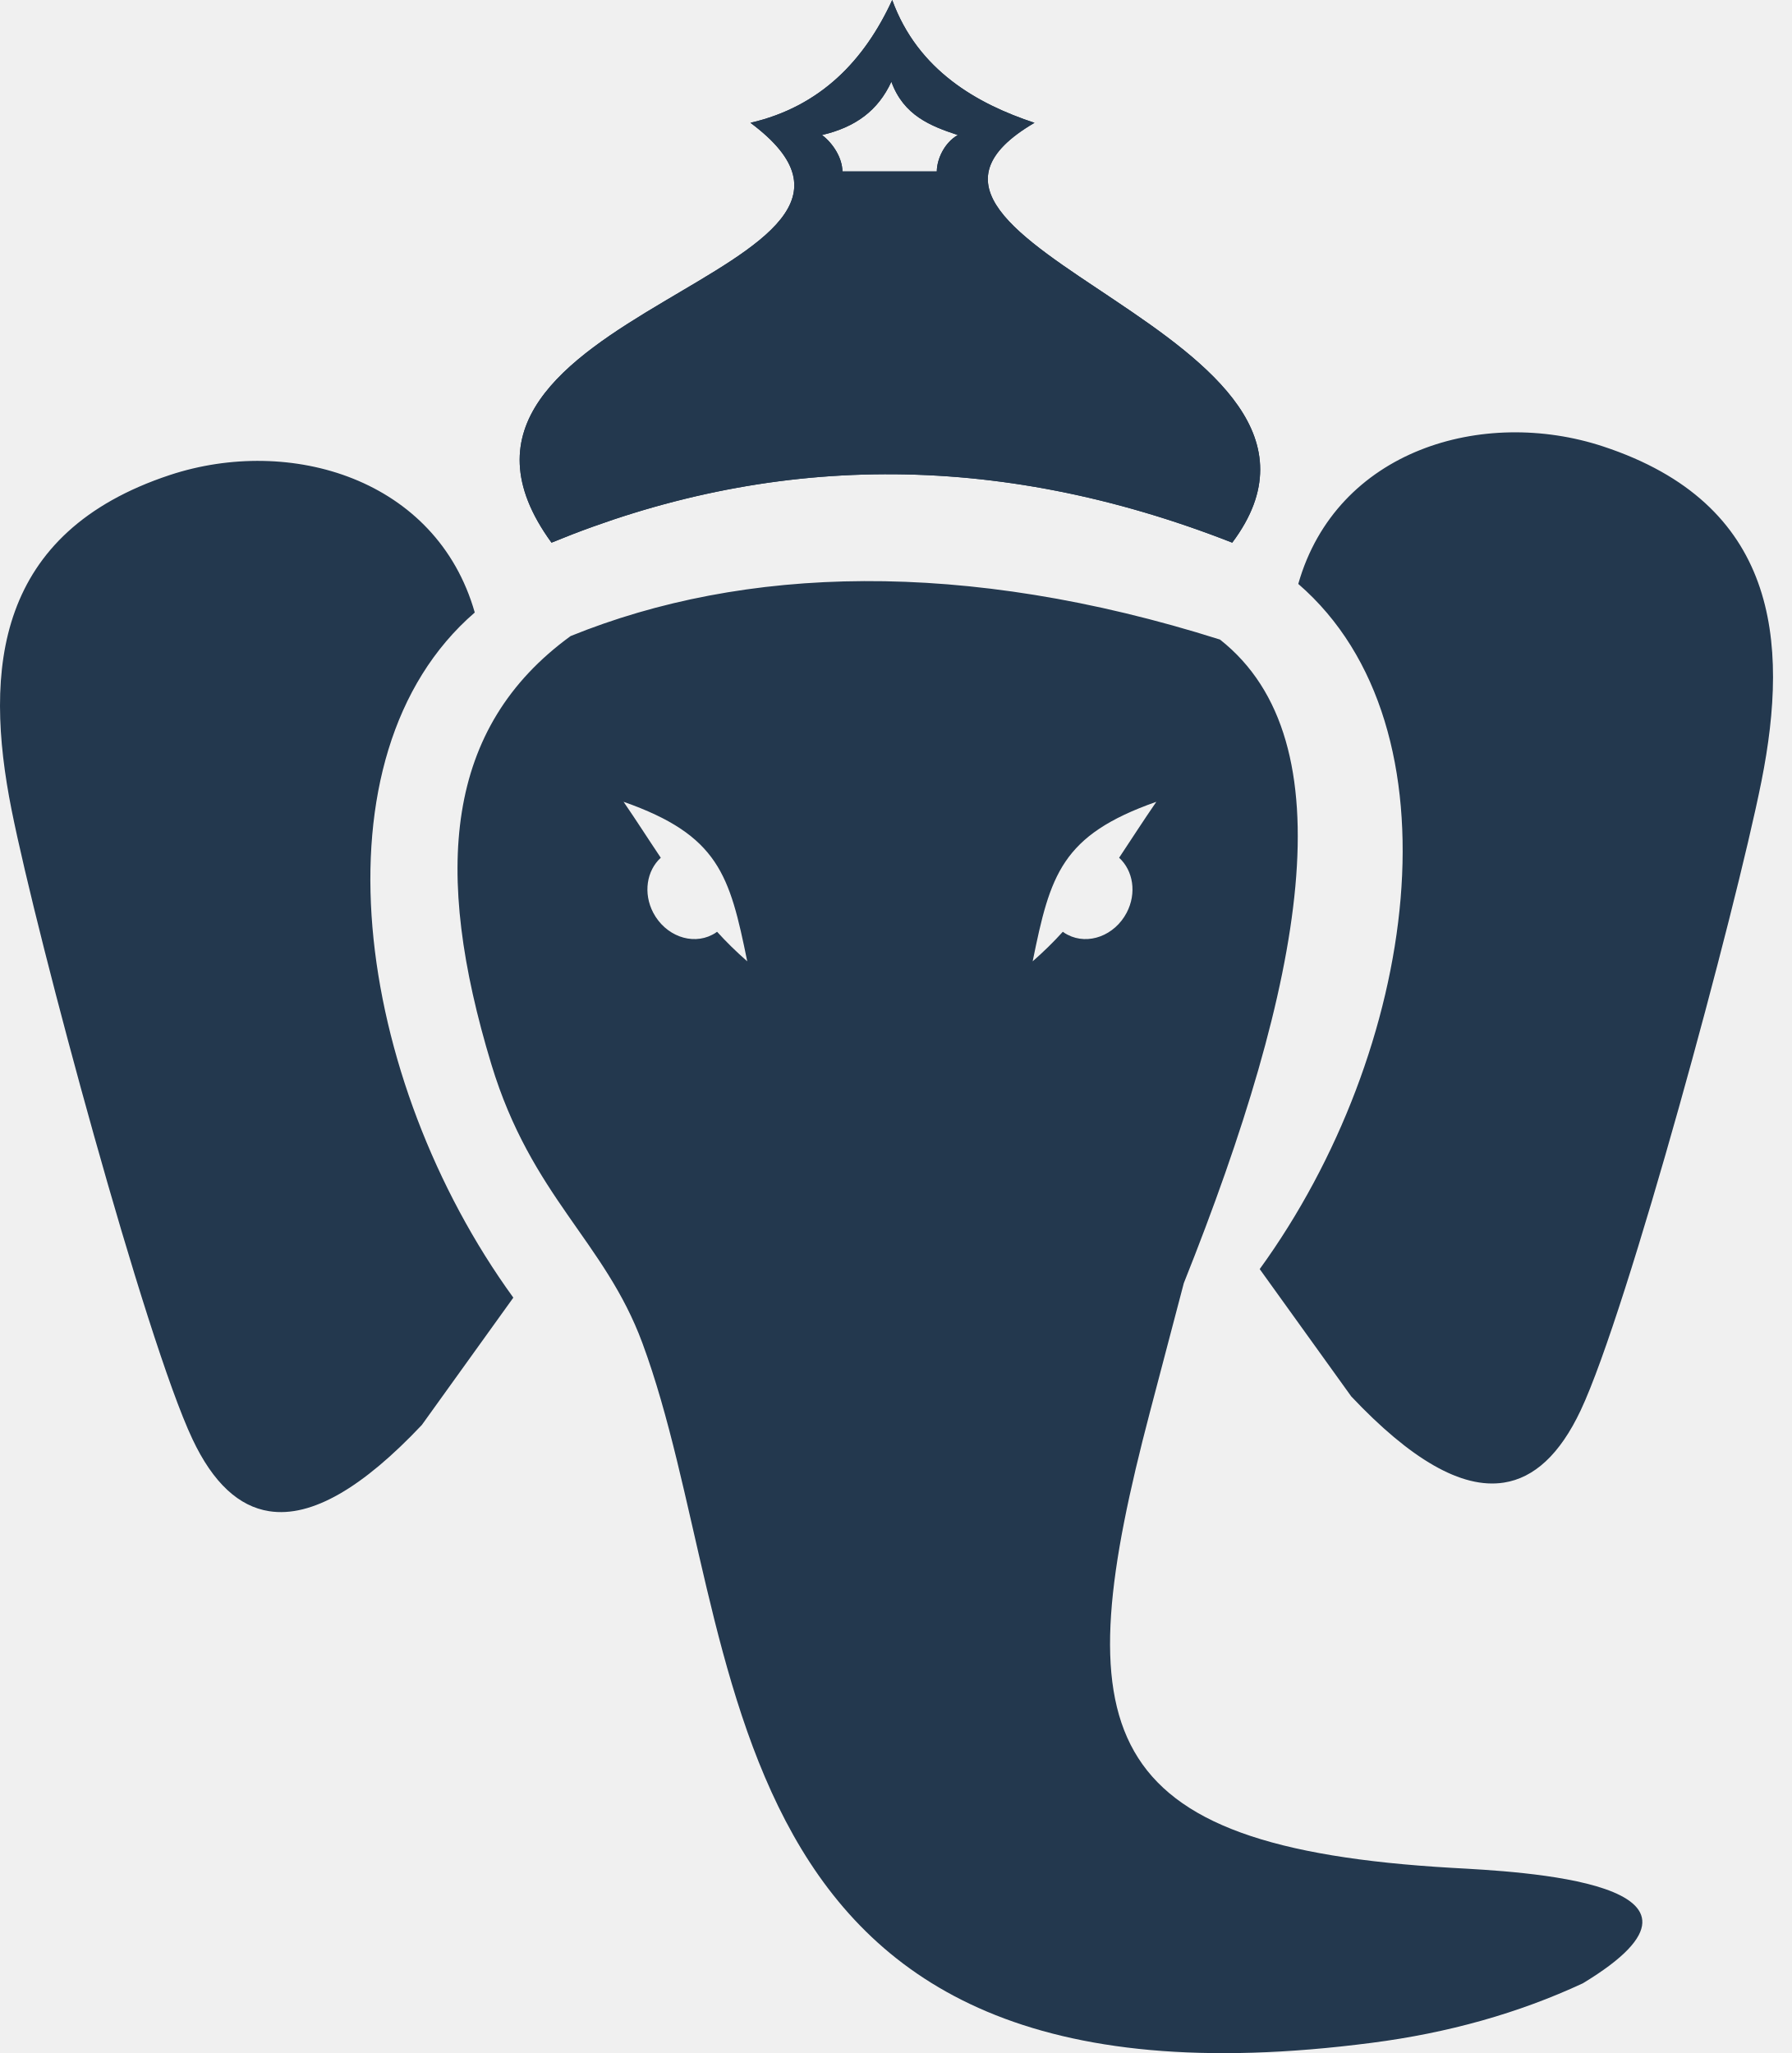
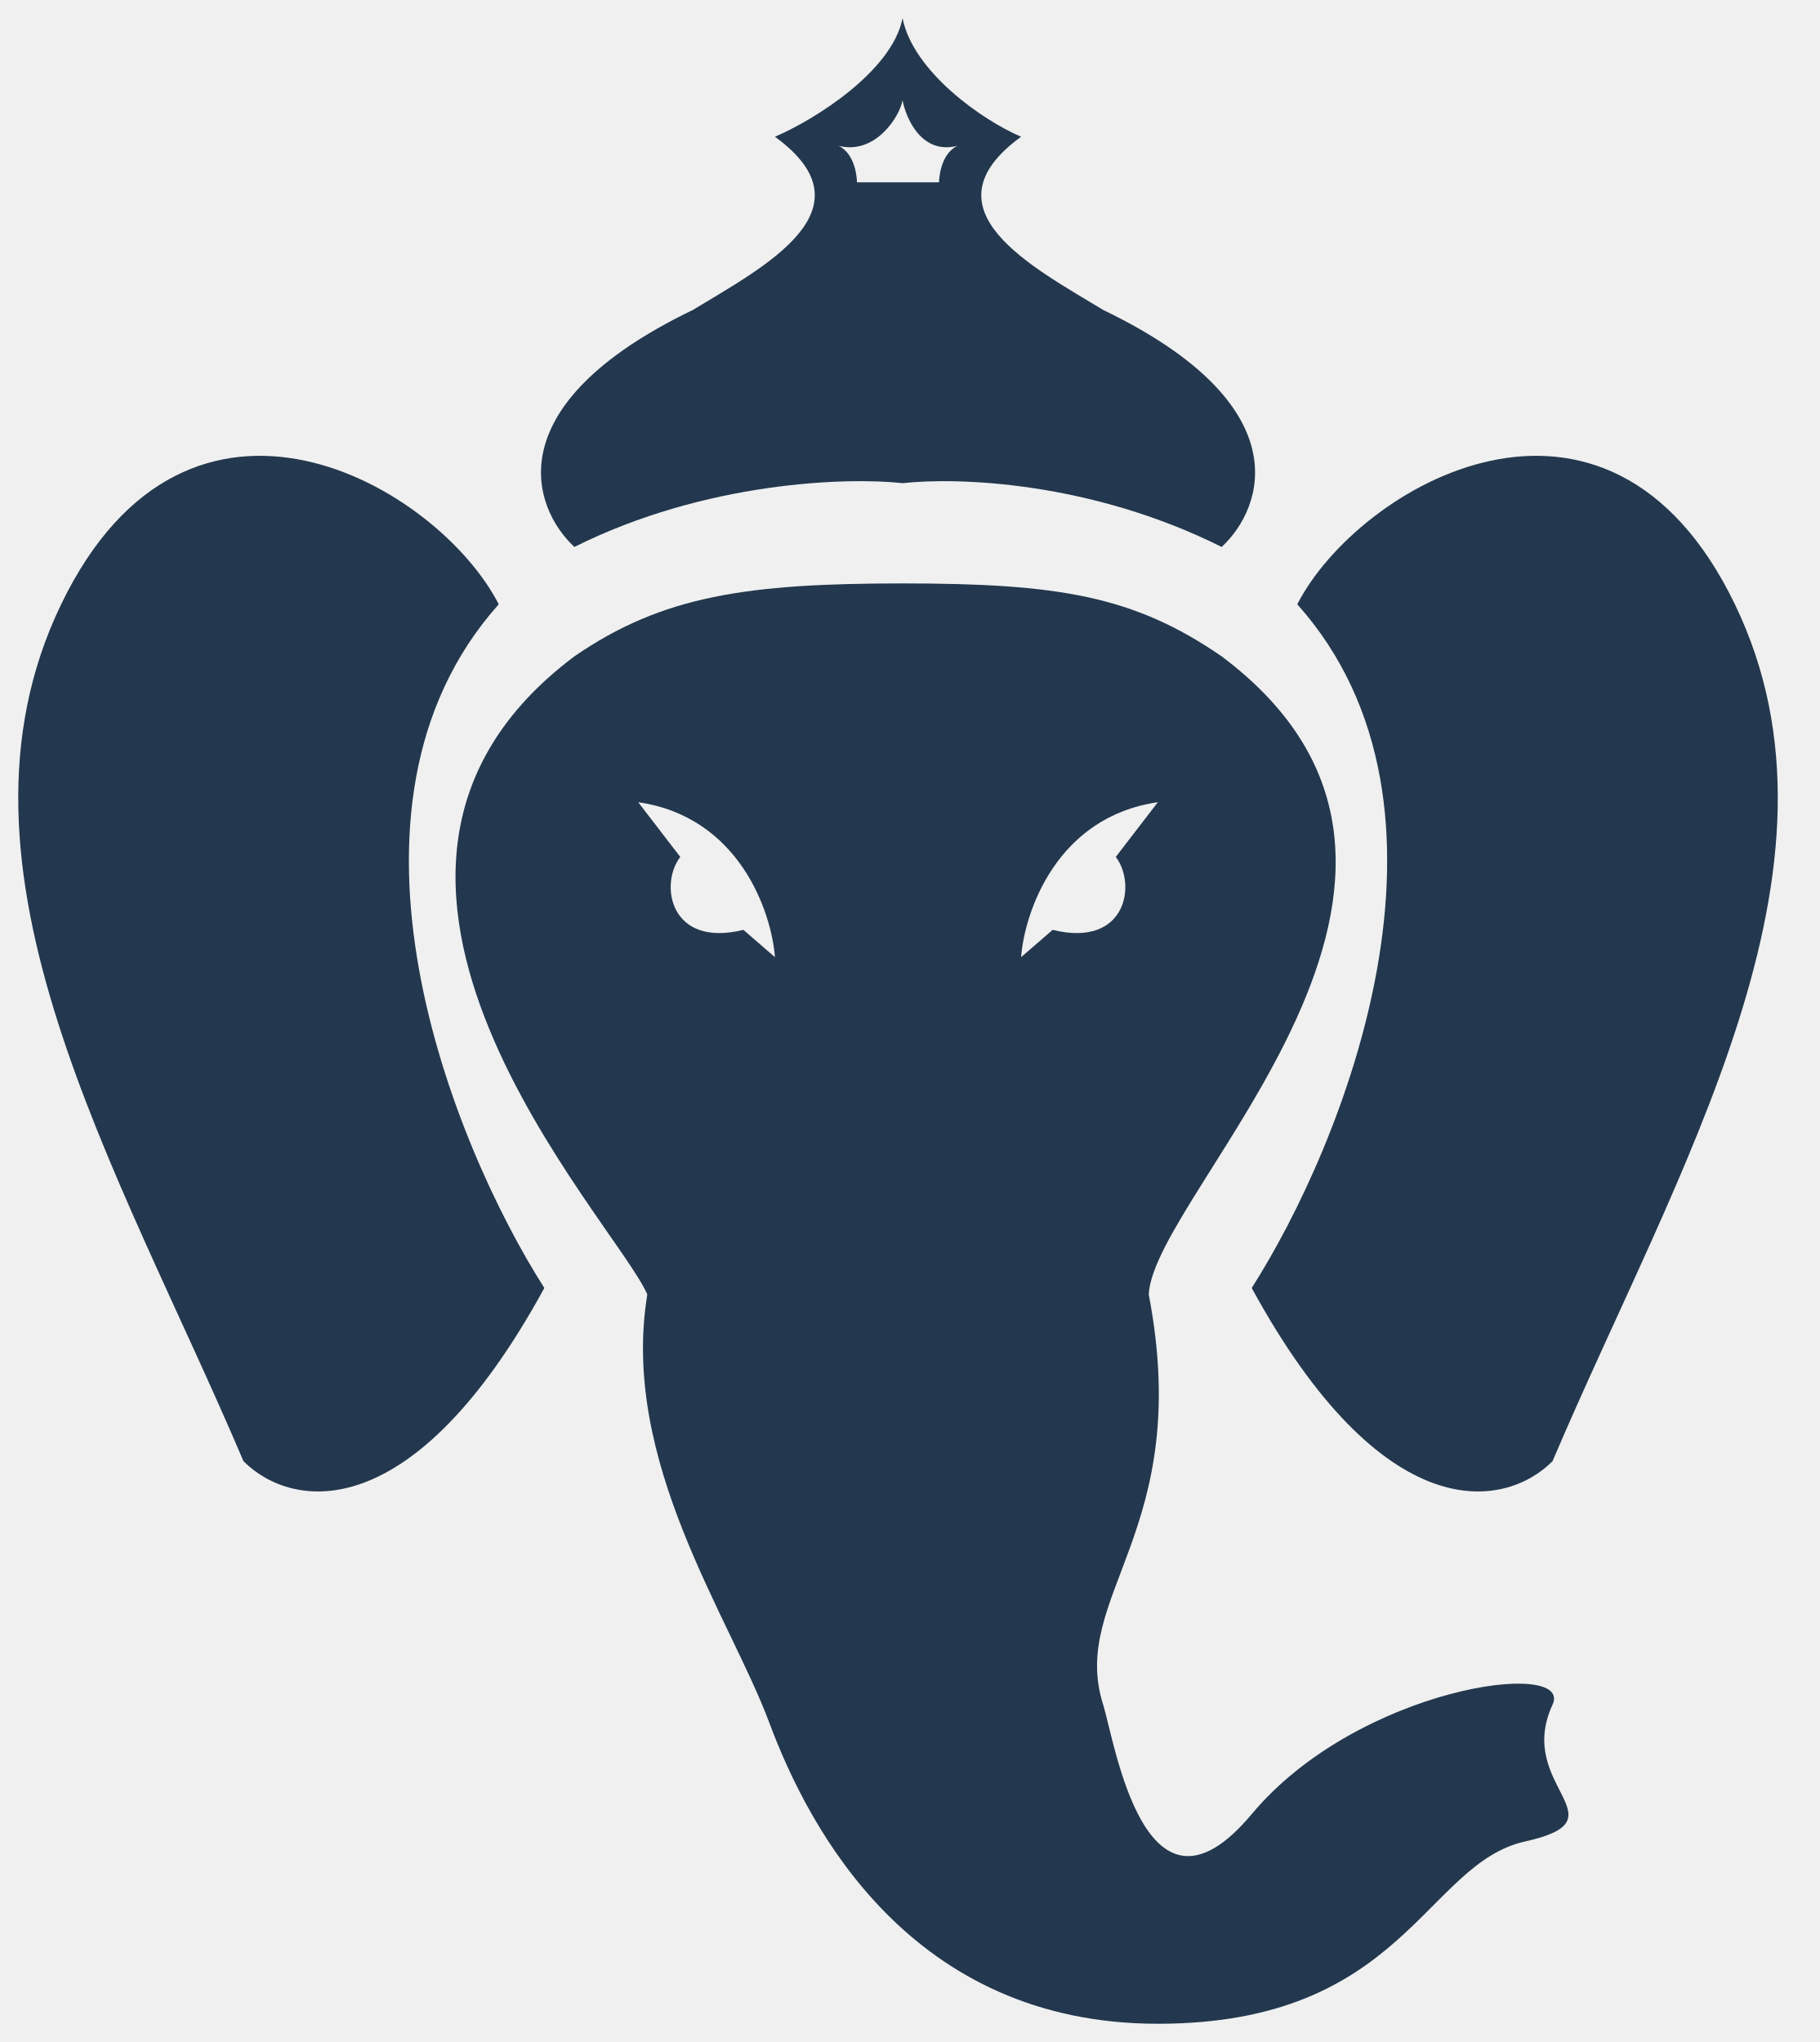
- <svg xmlns="http://www.w3.org/2000/svg" width="48" height="55" viewBox="0 0 48 55" fill="none">
-   <g clip-path="url(#clip0_64_726)">
-     <path fill-rule="evenodd" clip-rule="evenodd" d="M13.751 34.764C9.517 28.928 8.265 20.258 12.718 16.409C11.694 12.819 7.771 11.664 4.552 12.725C-0.103 14.265 -0.444 17.913 0.31 21.695C1.01 25.199 3.897 35.888 5.154 38.551C5.71 39.733 6.402 40.359 7.21 40.485C8.35 40.664 9.724 39.845 11.3 38.175L13.751 34.764ZM16.704 21.48C19.25 22.375 19.546 23.436 20.017 25.754C19.726 25.499 19.456 25.235 19.209 24.962C19.169 24.994 19.124 25.02 19.079 25.043C18.527 25.329 17.822 25.065 17.499 24.452C17.225 23.928 17.324 23.324 17.701 22.979C17.364 22.478 17.046 21.977 16.704 21.48ZM25.095 4.592H22.567C22.563 4.23 22.316 3.84 22.02 3.617C22.922 3.406 23.523 2.959 23.878 2.189C24.206 3.093 24.924 3.375 25.656 3.617C25.297 3.827 25.099 4.257 25.095 4.592ZM30.976 21.48C28.43 22.375 28.134 23.436 27.663 25.754C27.954 25.499 28.224 25.235 28.471 24.962C28.511 24.994 28.556 25.02 28.601 25.043C29.153 25.329 29.858 25.065 30.181 24.452C30.455 23.928 30.356 23.324 29.979 22.979C30.311 22.478 30.634 21.977 30.976 21.48ZM14.774 14.538C20.588 12.143 26.657 12.045 33.009 14.538C37.206 8.938 22.15 6.544 27.712 3.29C26.181 2.784 24.587 1.889 23.901 0C23.16 1.611 21.984 2.856 20.103 3.29C25.508 7.314 10.24 8.316 14.774 14.538ZM33.745 33.999C37.979 28.162 39.231 19.493 34.778 15.643C35.801 12.054 39.725 10.899 42.944 11.96C47.599 13.495 47.94 17.143 47.186 20.929C46.486 24.434 43.599 35.123 42.342 37.786C41.785 38.967 41.094 39.594 40.286 39.719C39.146 39.898 37.772 39.079 36.197 37.41L33.745 33.999ZM32.681 17.134C25.817 14.963 19.923 15.16 15.286 17.04C11.919 19.488 11.591 23.324 13.162 28.512C14.24 32.065 16.197 33.247 17.207 35.977C20.098 43.783 18.59 57.09 36.749 54.727C38.791 54.463 40.677 53.935 42.401 53.133C46.885 50.421 40.668 50.139 38.908 50.041C29.22 49.481 28.565 46.352 30.805 37.826L31.712 34.375C34.935 26.3 36.134 19.855 32.681 17.134Z" fill="#23384E" />
-     <path fill-rule="evenodd" clip-rule="evenodd" d="M25.095 4.592H22.567C22.563 4.23 22.316 3.84 22.02 3.617C22.922 3.406 23.523 2.959 23.878 2.189C24.206 3.093 24.924 3.375 25.656 3.617C25.297 3.827 25.099 4.257 25.095 4.592ZM14.774 14.538C20.587 12.143 26.657 12.045 33.009 14.538C37.206 8.938 22.15 6.544 27.712 3.29C26.181 2.784 24.587 1.889 23.9 0C23.16 1.611 21.983 2.856 20.103 3.29C25.508 7.314 10.24 8.316 14.774 14.538Z" fill="#23384E" />
-   </g>
-   <defs>
-     <clipPath id="clip0_64_726">
-       <rect width="47.5" height="55" fill="white" />
-     </clipPath>
-   </defs>
+ <svg xmlns="http://www.w3.org/2000/svg" width="49" height="55" viewBox="0 0 49 55" fill="none">
+   <path fill-rule="evenodd" clip-rule="evenodd" d="M24.308 13.014C22.835 12.85 19.005 12.964 15.469 14.732C14.323 13.668 13.357 10.902 18.661 8.348C20.543 7.202 23.572 5.647 20.871 3.683C21.936 3.227 24.023 1.923 24.308 0.491C24.593 1.923 26.435 3.227 27.5 3.683C24.799 5.647 27.828 7.202 29.71 8.348C35.014 10.902 34.048 13.668 32.902 14.732C29.366 12.964 25.781 12.85 24.308 13.014ZM22.589 3.929C23.572 4.174 24.226 3.149 24.308 2.701C24.39 3.149 24.799 4.174 25.781 3.929C25.29 4.174 25.29 4.911 25.29 4.911H24.308H23.08C23.08 4.911 23.08 4.174 22.589 3.929Z" fill="#23384E" />
+   <path fill-rule="evenodd" clip-rule="evenodd" d="M15.469 17.679C17.842 16.042 20.134 15.714 24.308 15.714C28.482 15.714 30.528 16.042 32.902 17.679C40.759 23.572 31.07 32.077 30.938 34.866C32.165 41.25 28.779 42.969 29.71 45.915C30.02 46.898 30.836 52.299 33.711 48.862C36.585 45.424 42.395 44.66 41.813 45.915C40.789 48.125 43.778 48.999 41.077 49.598C38.376 50.197 37.813 54.509 31.183 54.509C24.554 54.509 21.795 49.288 20.721 46.406C19.647 43.525 16.697 39.356 17.433 34.866C16.585 32.887 7.612 23.572 15.469 17.679ZM17.188 21.607C19.907 22 20.776 24.554 20.871 25.781L20.021 25.045C18.038 25.536 17.754 23.817 18.321 23.081L17.188 21.607ZM31.183 21.607C28.463 22 27.595 24.554 27.5 25.781L28.35 25.045C30.333 25.536 30.616 23.817 30.05 23.081L31.183 21.607Z" fill="#23384E" />
+   <path d="M34.938 16.276C36.575 13.084 43.286 9.155 46.724 16.276C50.161 23.396 45.153 31.499 41.813 39.356C40.504 40.666 37.246 41.173 33.711 34.691C36.166 30.844 39.849 21.776 34.938 16.276Z" fill="#23384E" />
+   <path d="M13.432 16.276C11.796 13.084 5.084 9.155 1.647 16.276C-1.791 23.396 3.218 31.499 6.557 39.356C7.867 40.666 11.124 41.173 14.66 34.691C12.205 30.844 8.522 21.776 13.432 16.276Z" fill="#23384E" />
</svg>
